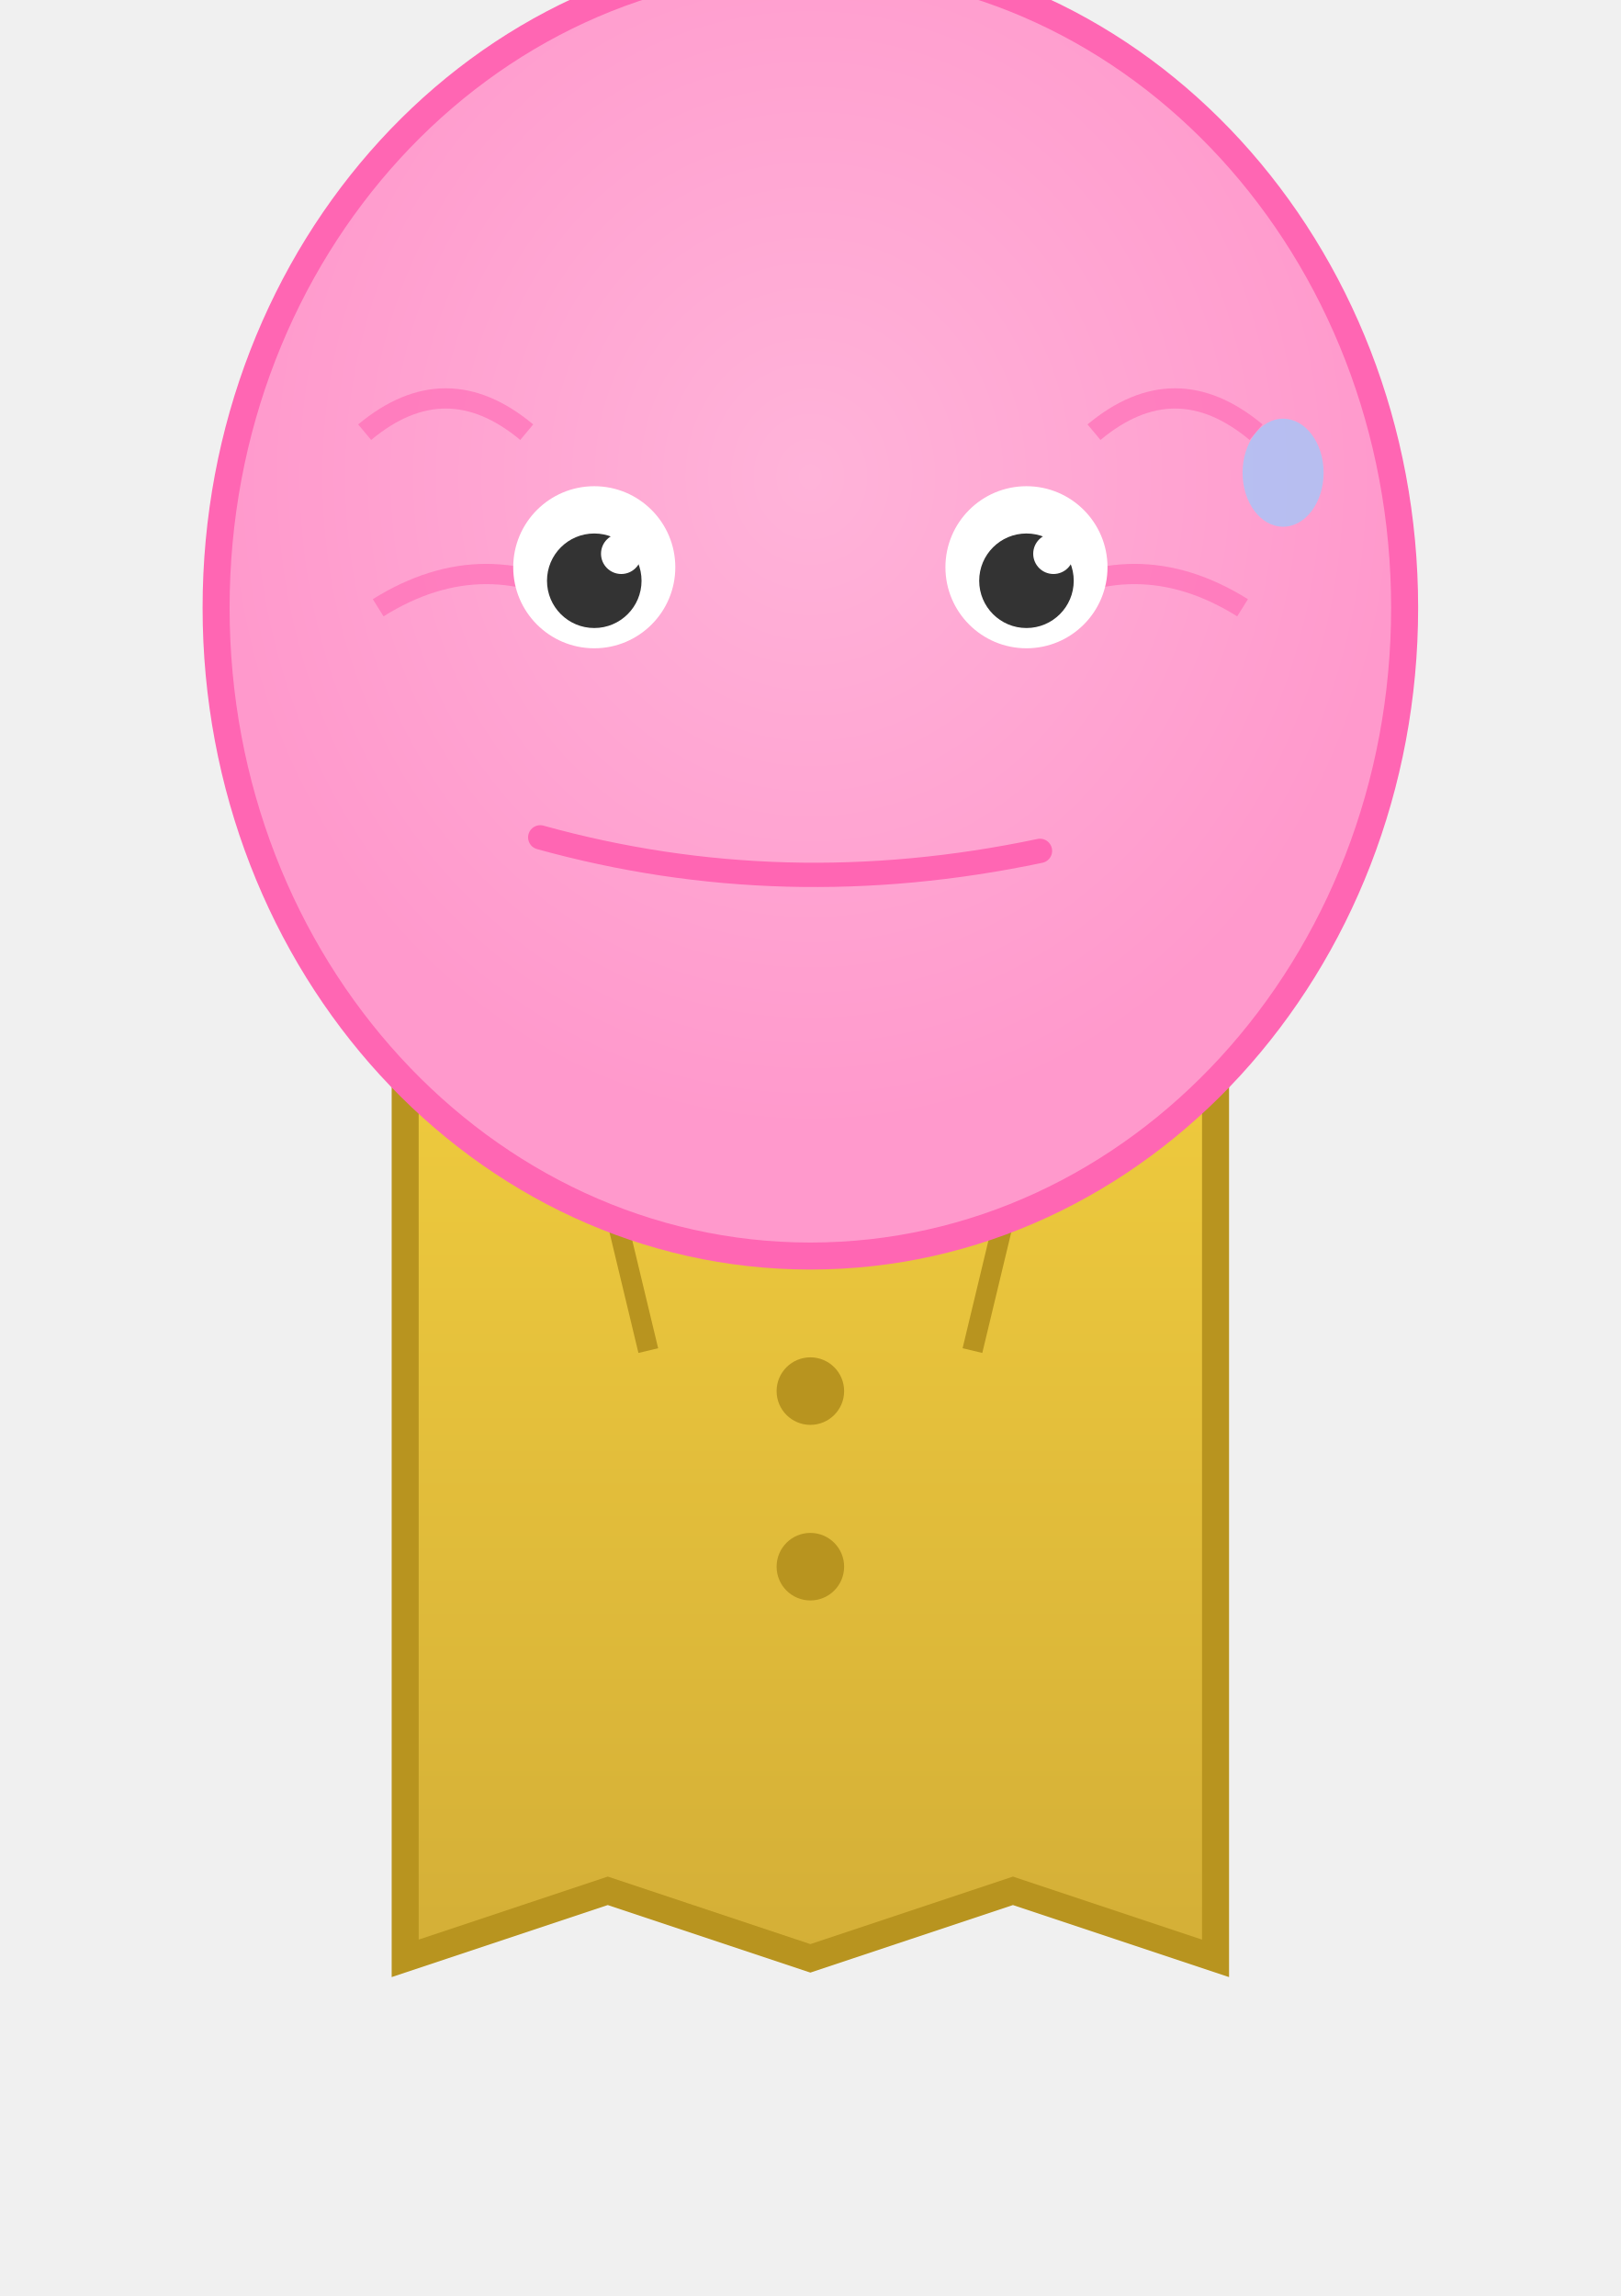
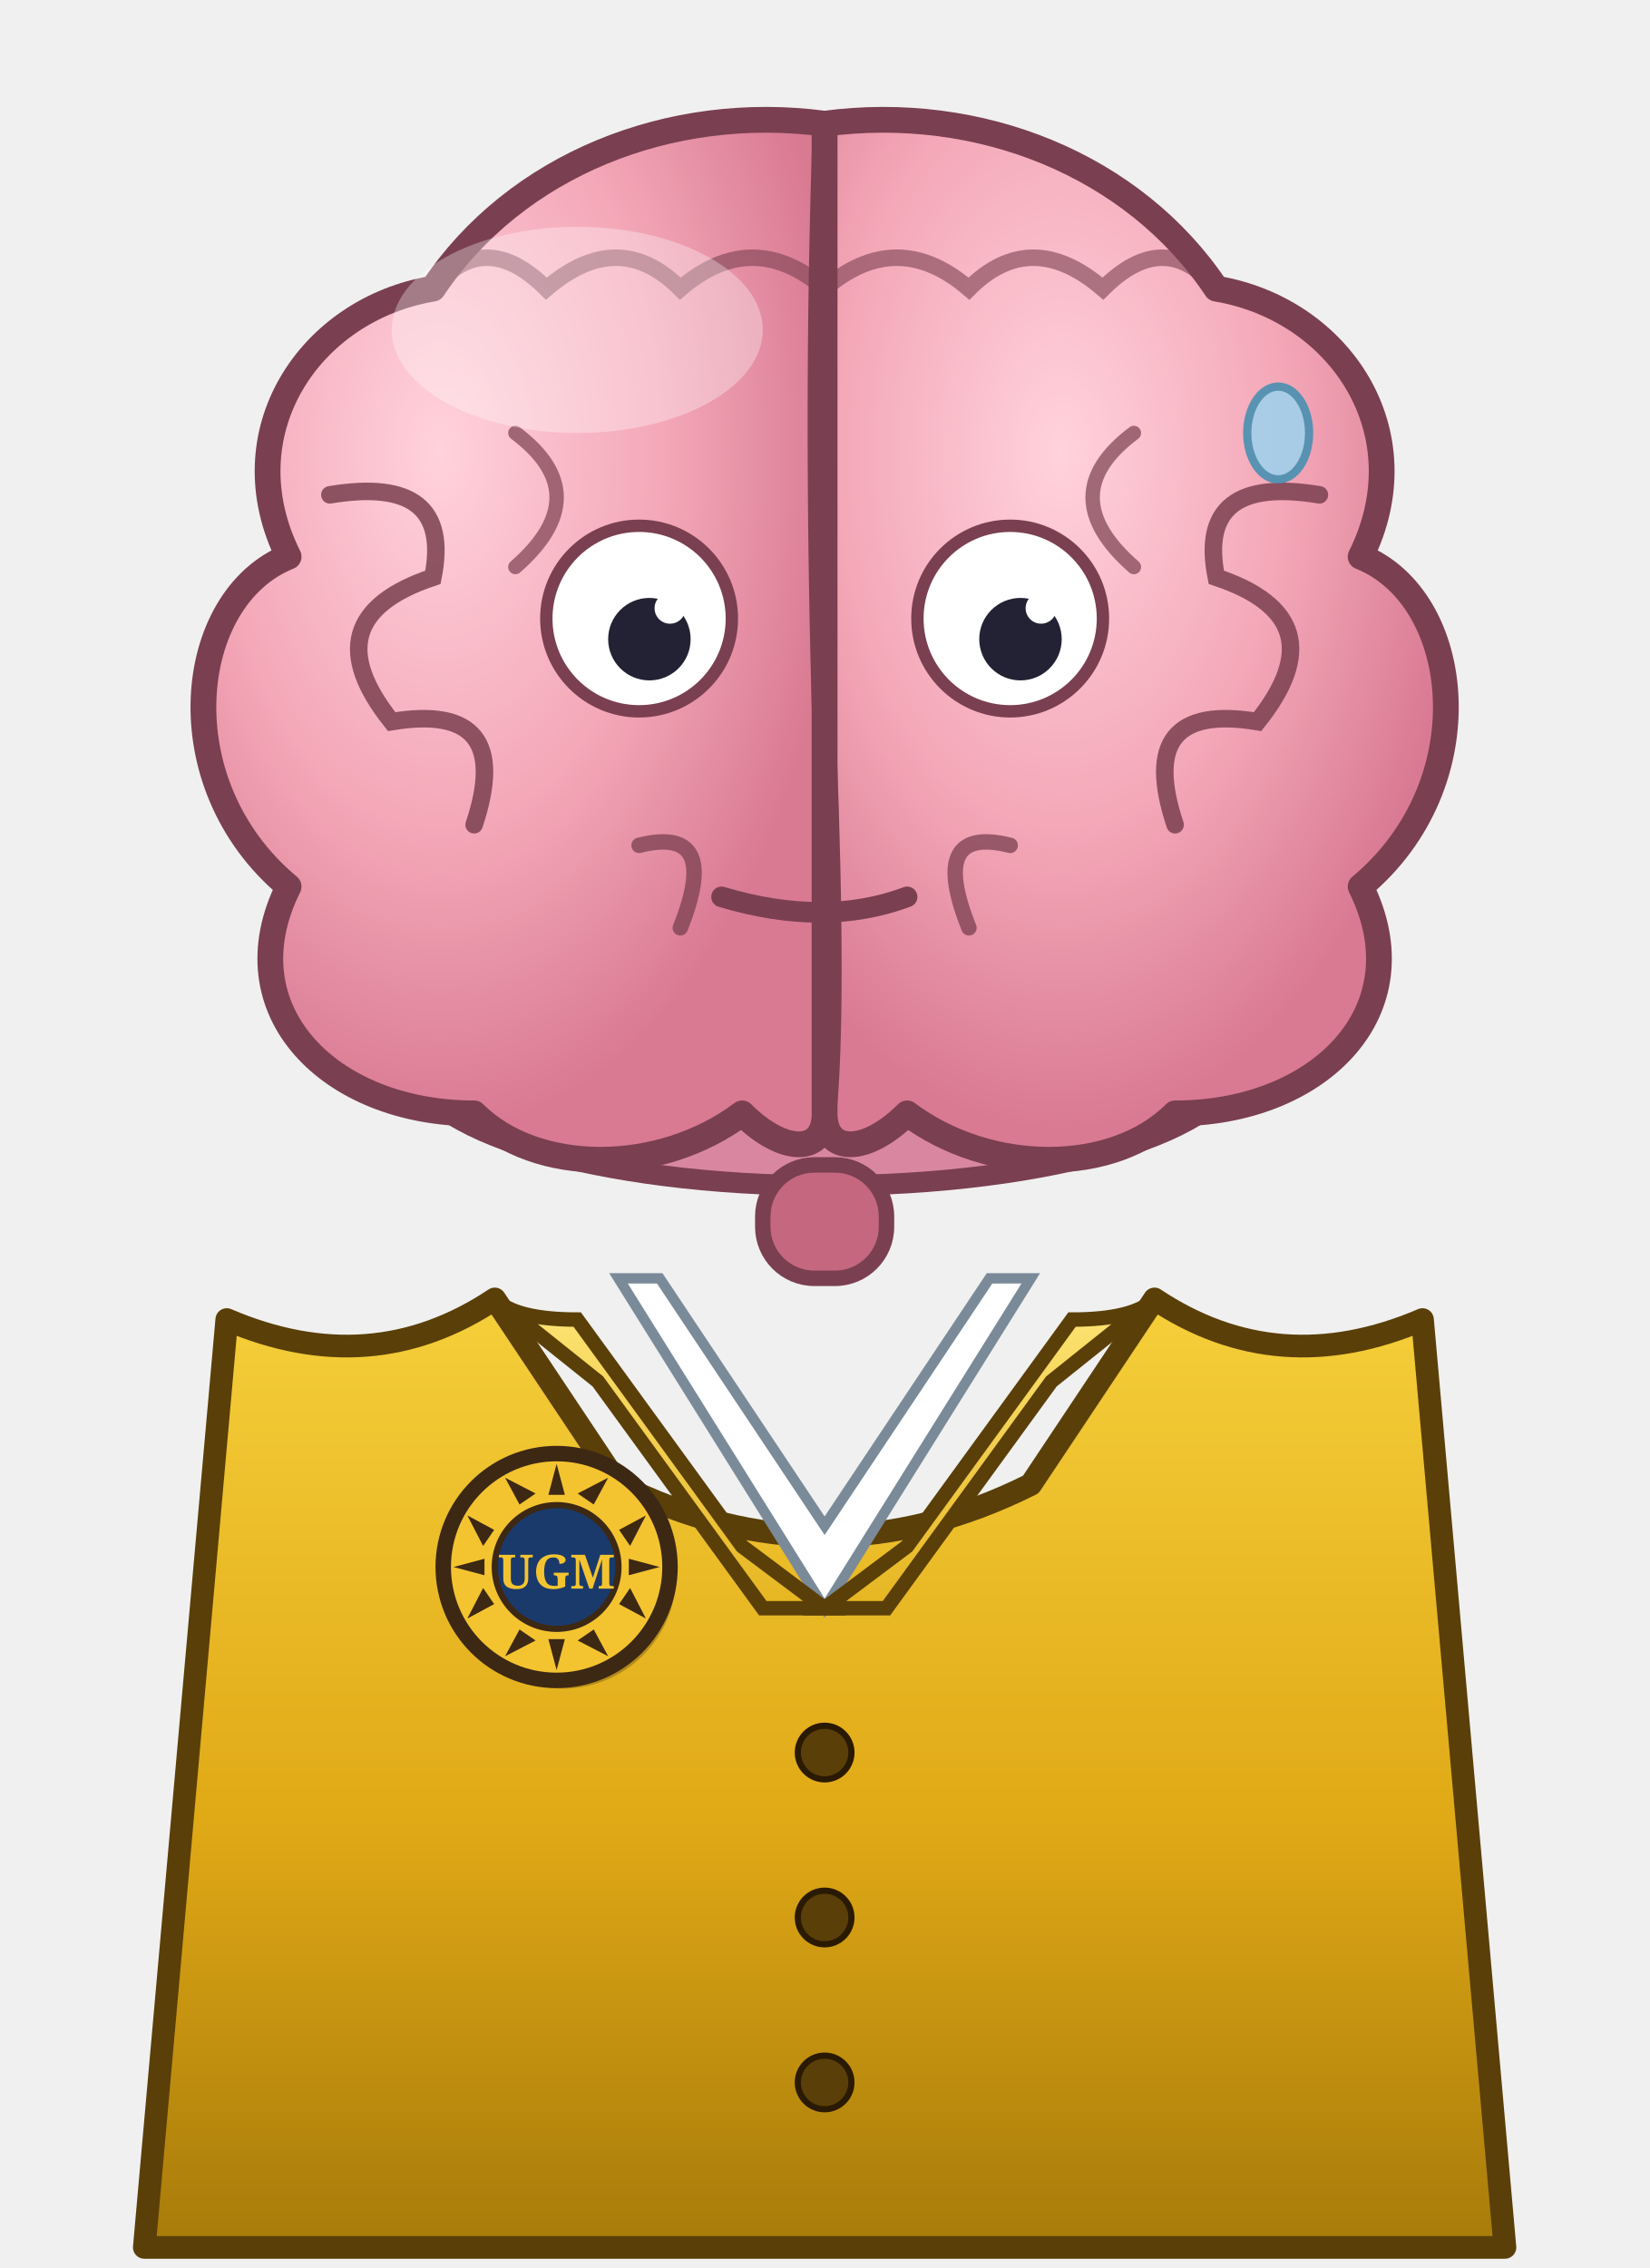
- <svg xmlns="http://www.w3.org/2000/svg" viewBox="0 0 120 170">
+ <svg xmlns="http://www.w3.org/2000/svg" viewBox="0 0 160 220" role="img" aria-label="Freshman med student brain mascot in UGM almamater - stage 4 of 7">
  <defs>
-     <radialGradient id="medBrainGradient" cx="50%" cy="40%">
-       <stop offset="0%" stop-color="#ffb3d9" />
-       <stop offset="100%" stop-color="#ff99cc" />
+     <radialGradient id="brain" cx="38%" cy="32%" r="65%">
+       <stop offset="0%" stop-color="#ffd2dc" />
+       <stop offset="55%" stop-color="#f4a8b8" />
+       <stop offset="100%" stop-color="#d97a92" />
    </radialGradient>
-     <linearGradient id="almamaterGold" x1="0%" y1="0%" x2="0%" y2="100%">
-       <stop offset="0%" stop-color="#f4d03f" />
-       <stop offset="100%" stop-color="#d4af37" />
+     <linearGradient id="goldBlazer" x1="0%" y1="0%" x2="0%" y2="100%">
+       <stop offset="0%" stop-color="#f5cf3a" />
+       <stop offset="55%" stop-color="#e0a916" />
+       <stop offset="100%" stop-color="#a87b0a" />
+     </linearGradient>
+     <linearGradient id="goldHilite" x1="0%" y1="0%" x2="0%" y2="100%">
+       <stop offset="0%" stop-color="#fde576" />
+       <stop offset="100%" stop-color="#e6b520" />
    </linearGradient>
  </defs>
-   <g transform="translate(0, 65)">
-     <path d="M 30 0 L 30 80 L 45 75 L 60 80 L 75 75 L 90 80 L 90 0 Z" fill="url(#almamaterGold)" stroke="#b8941f" stroke-width="2" />
-     <path d="M 30 0 L 42 15 L 60 8 L 78 15 L 90 0" fill="url(#almamaterGold)" stroke="#b8941f" stroke-width="1.5" />
-     <circle cx="60" cy="25" r="2.5" fill="#b8941f" />
-     <circle cx="60" cy="38" r="2.5" fill="#b8941f" />
-     <circle cx="60" cy="51" r="2.5" fill="#b8941f" />
-     <g transform="translate(40, 10)">
-       <circle cx="0" cy="0" r="8" fill="#7B1224" stroke="#d4af37" stroke-width="1.5" />
-       <text x="0" y="2" font-family="serif" font-size="7" fill="#d4af37" text-anchor="middle" font-weight="bold">UGM</text>
+   <path d="M 22,128 L 14,218 L 146,218 L 138,128 Q 124,134 112,126 L 100,144 Q 80,154 60,144 L 48,126 Q 36,134 22,128 Z" fill="url(#goldBlazer)" stroke="#5a3f08" stroke-width="2.2" stroke-linejoin="round" />
+   <path d="M 60,124 L 80,156 L 100,124 L 96,124 L 80,148 L 64,124 Z" fill="#ffffff" stroke="#7a8a99" stroke-width="1" />
+   <path d="M 48,126 Q 50,128 56,128 L 72,150 L 80,156 L 74,156 L 58,134 Z" fill="url(#goldHilite)" stroke="#5a3f08" stroke-width="1.4" />
+   <path d="M 112,126 Q 110,128 104,128 L 88,150 L 80,156 L 86,156 L 102,134 Z" fill="url(#goldHilite)" stroke="#5a3f08" stroke-width="1.4" />
+   <circle cx="80" cy="170" r="2.6" fill="#5a3f08" stroke="#2a1a02" stroke-width="0.6" />
+   <circle cx="80" cy="186" r="2.6" fill="#5a3f08" stroke="#2a1a02" stroke-width="0.6" />
+   <circle cx="80" cy="202" r="2.6" fill="#5a3f08" stroke="#2a1a02" stroke-width="0.6" />
+   <g transform="translate(54, 152)">
+     <ellipse cx="0.6" cy="0.8" rx="11" ry="11" fill="#000" opacity="0.22" />
+     <circle r="11" fill="#f4c430" stroke="#3d2814" stroke-width="1.5" />
+     <g fill="#3d2814">
+       <polygon points="0,-10 0.8,-7 -0.8,-7" />
+       <polygon points="5,-8.66 3.6,-6.06 2.04,-7.13" />
+       <polygon points="8.66,-5 6.06,-3.6 7.13,-2.04" />
+       <polygon points="10,0 7,-0.8 7,0.8" />
+       <polygon points="8.66,5 6.06,3.6 7.13,2.04" />
+       <polygon points="5,8.66 3.6,6.06 2.04,7.13" />
+       <polygon points="0,10 0.8,7 -0.8,7" />
+       <polygon points="-5,8.66 -3.6,6.06 -2.04,7.13" />
+       <polygon points="-8.66,5 -6.06,3.6 -7.13,2.04" />
+       <polygon points="-10,0 -7,-0.8 -7,0.8" />
+       <polygon points="-8.66,-5 -6.06,-3.6 -7.13,-2.04" />
+       <polygon points="-5,-8.66 -3.6,-6.06 -2.04,-7.13" />
    </g>
-     <line x1="42" y1="10" x2="48" y2="35" stroke="#b8941f" stroke-width="1.5" />
-     <line x1="78" y1="10" x2="72" y2="35" stroke="#b8941f" stroke-width="1.5" />
+     <circle r="6" fill="#1a3a6b" stroke="#3d2814" stroke-width="0.6" />
+     <text x="0" y="2.1" font-family="Georgia, serif" font-size="4.6" font-weight="bold" fill="#f4c430" text-anchor="middle">UGM</text>
  </g>
-   <ellipse cx="60" cy="45" rx="44" ry="48" fill="url(#medBrainGradient)" stroke="#ff66b3" stroke-width="2" />
-   <path d="M 27 32 Q 33 27 39 32" fill="none" stroke="#ff66b3" stroke-width="1.5" opacity="0.6" />
-   <path d="M 81 32 Q 87 27 93 32" fill="none" stroke="#ff66b3" stroke-width="1.5" opacity="0.6" />
-   <path d="M 28 45 Q 36 40 44 45" fill="none" stroke="#ff66b3" stroke-width="1.5" opacity="0.6" />
-   <path d="M 76 45 Q 84 40 92 45" fill="none" stroke="#ff66b3" stroke-width="1.5" opacity="0.6" />
-   <circle cx="44" cy="42" r="6" fill="white" />
-   <circle cx="76" cy="42" r="6" fill="white" />
-   <circle cx="44" cy="43" r="3.5" fill="#333" />
-   <circle cx="76" cy="43" r="3.5" fill="#333" />
-   <circle cx="46" cy="41" r="1.5" fill="white" />
-   <circle cx="78" cy="41" r="1.5" fill="white" />
-   <path d="M 40 62 Q 58 67 77 63" fill="none" stroke="#ff66b3" stroke-width="1.8" stroke-linecap="round" />
-   <ellipse cx="95" cy="35" rx="3" ry="4" fill="#99ccff" opacity="0.7" />
+   <ellipse cx="80" cy="103" rx="40" ry="12" fill="#d987a0" stroke="#7a3f50" stroke-width="2" />
+   <path d="M44,103 Q52,98 60,104 Q68,98 76,104 Q84,98 92,104 Q100,98 108,104 Q114,99 116,103" stroke="#7a3f50" stroke-width="1.2" fill="none" opacity="0.65" />
+   <rect x="74" y="113" width="12" height="11" rx="5" fill="#c5687f" stroke="#7a3f50" stroke-width="1.5" />
+   <path d="M 80,12 C 65,10 50,16 42,28 C 30,30 22,42 28,54 C 18,58 16,76 28,86 C 22,98 32,108 46,108 C 52,114 64,114 72,108 C 76,112 80,112 80,108 Z" fill="url(#brain)" stroke="#7a3f50" stroke-width="2.5" stroke-linejoin="round" />
+   <path d="M 80,12 C 95,10 110,16 118,28 C 130,30 138,42 132,54 C 142,58 144,76 132,86 C 138,98 128,108 114,108 C 108,114 96,114 88,108 C 84,112 80,112 80,108 Z" fill="url(#brain)" stroke="#7a3f50" stroke-width="2.5" stroke-linejoin="round" />
+   <path d="M 42,28 Q 47,22 53,28 Q 60,22 66,28 Q 73,22 80,28 Q 87,22 94,28 Q 100,22 107,28 Q 113,22 118,28" stroke="#7a3f50" stroke-width="1.6" fill="none" opacity="0.6" />
+   <path d="M 80,12 Q 79,40 80,72 Q 81,98 80,108" stroke="#7a3f50" stroke-width="2.3" fill="none" stroke-linecap="round" />
+   <path d="M 32,48 Q 44,46 42,56 Q 30,60 38,70 Q 50,68 46,80" stroke="#7a3f50" stroke-width="1.7" fill="none" stroke-linecap="round" opacity="0.85" />
+   <path d="M 50,42 Q 58,48 50,55" stroke="#7a3f50" stroke-width="1.4" fill="none" stroke-linecap="round" opacity="0.7" />
+   <path d="M 62,82 Q 70,80 66,90" stroke="#7a3f50" stroke-width="1.5" fill="none" stroke-linecap="round" opacity="0.75" />
+   <path d="M 128,48 Q 116,46 118,56 Q 130,60 122,70 Q 110,68 114,80" stroke="#7a3f50" stroke-width="1.7" fill="none" stroke-linecap="round" opacity="0.85" />
+   <path d="M 110,42 Q 102,48 110,55" stroke="#7a3f50" stroke-width="1.4" fill="none" stroke-linecap="round" opacity="0.7" />
+   <path d="M 98,82 Q 90,80 94,90" stroke="#7a3f50" stroke-width="1.5" fill="none" stroke-linecap="round" opacity="0.75" />
+   <ellipse cx="56" cy="32" rx="18" ry="10" fill="white" opacity="0.32" />
+   <circle cx="62" cy="60" r="9" fill="white" stroke="#7a3f50" stroke-width="1.2" />
+   <circle cx="98" cy="60" r="9" fill="white" stroke="#7a3f50" stroke-width="1.2" />
+   <circle cx="63" cy="62" r="4" fill="#222234" />
+   <circle cx="99" cy="62" r="4" fill="#222234" />
+   <circle cx="65" cy="59" r="1.5" fill="white" />
+   <circle cx="101" cy="59" r="1.5" fill="white" />
+   <path d="M 70,87 Q 80,90 88,87" stroke="#7a3f50" stroke-width="2" fill="none" stroke-linecap="round" />
+   <ellipse cx="124" cy="42" rx="3" ry="4.5" fill="#9bd2ee" stroke="#3d8eb0" stroke-width="0.8" opacity="0.85" />
</svg>
